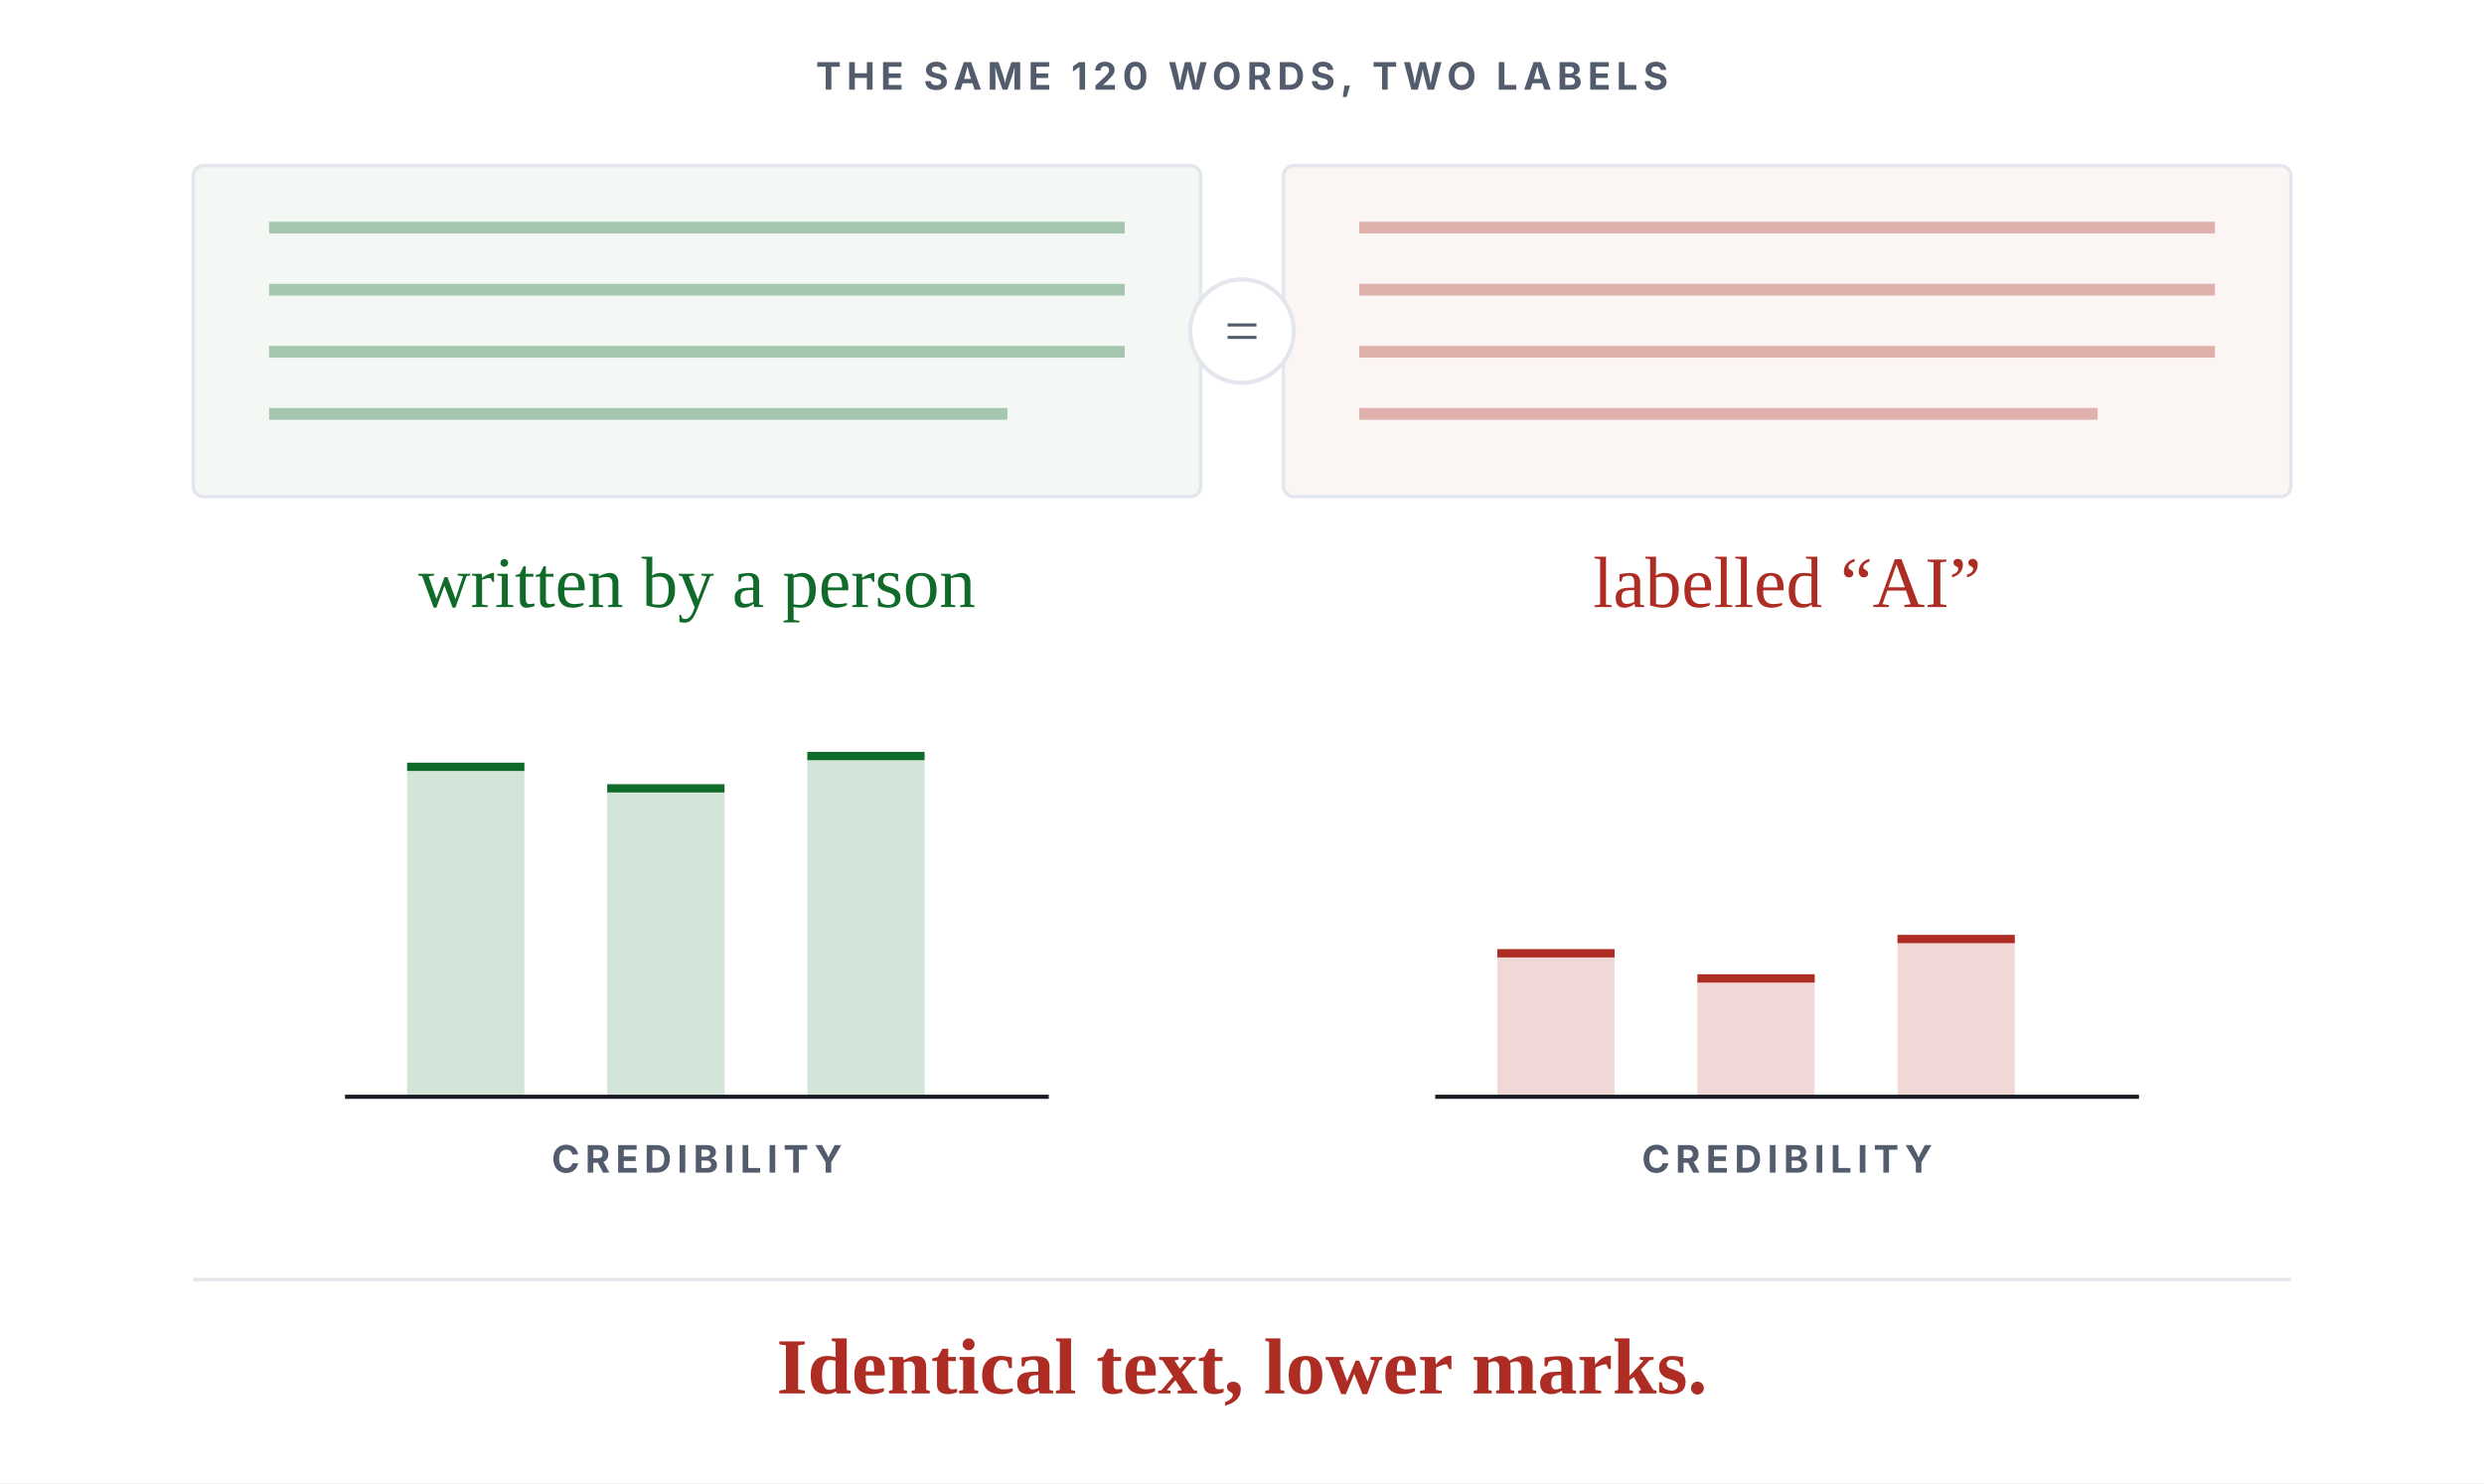
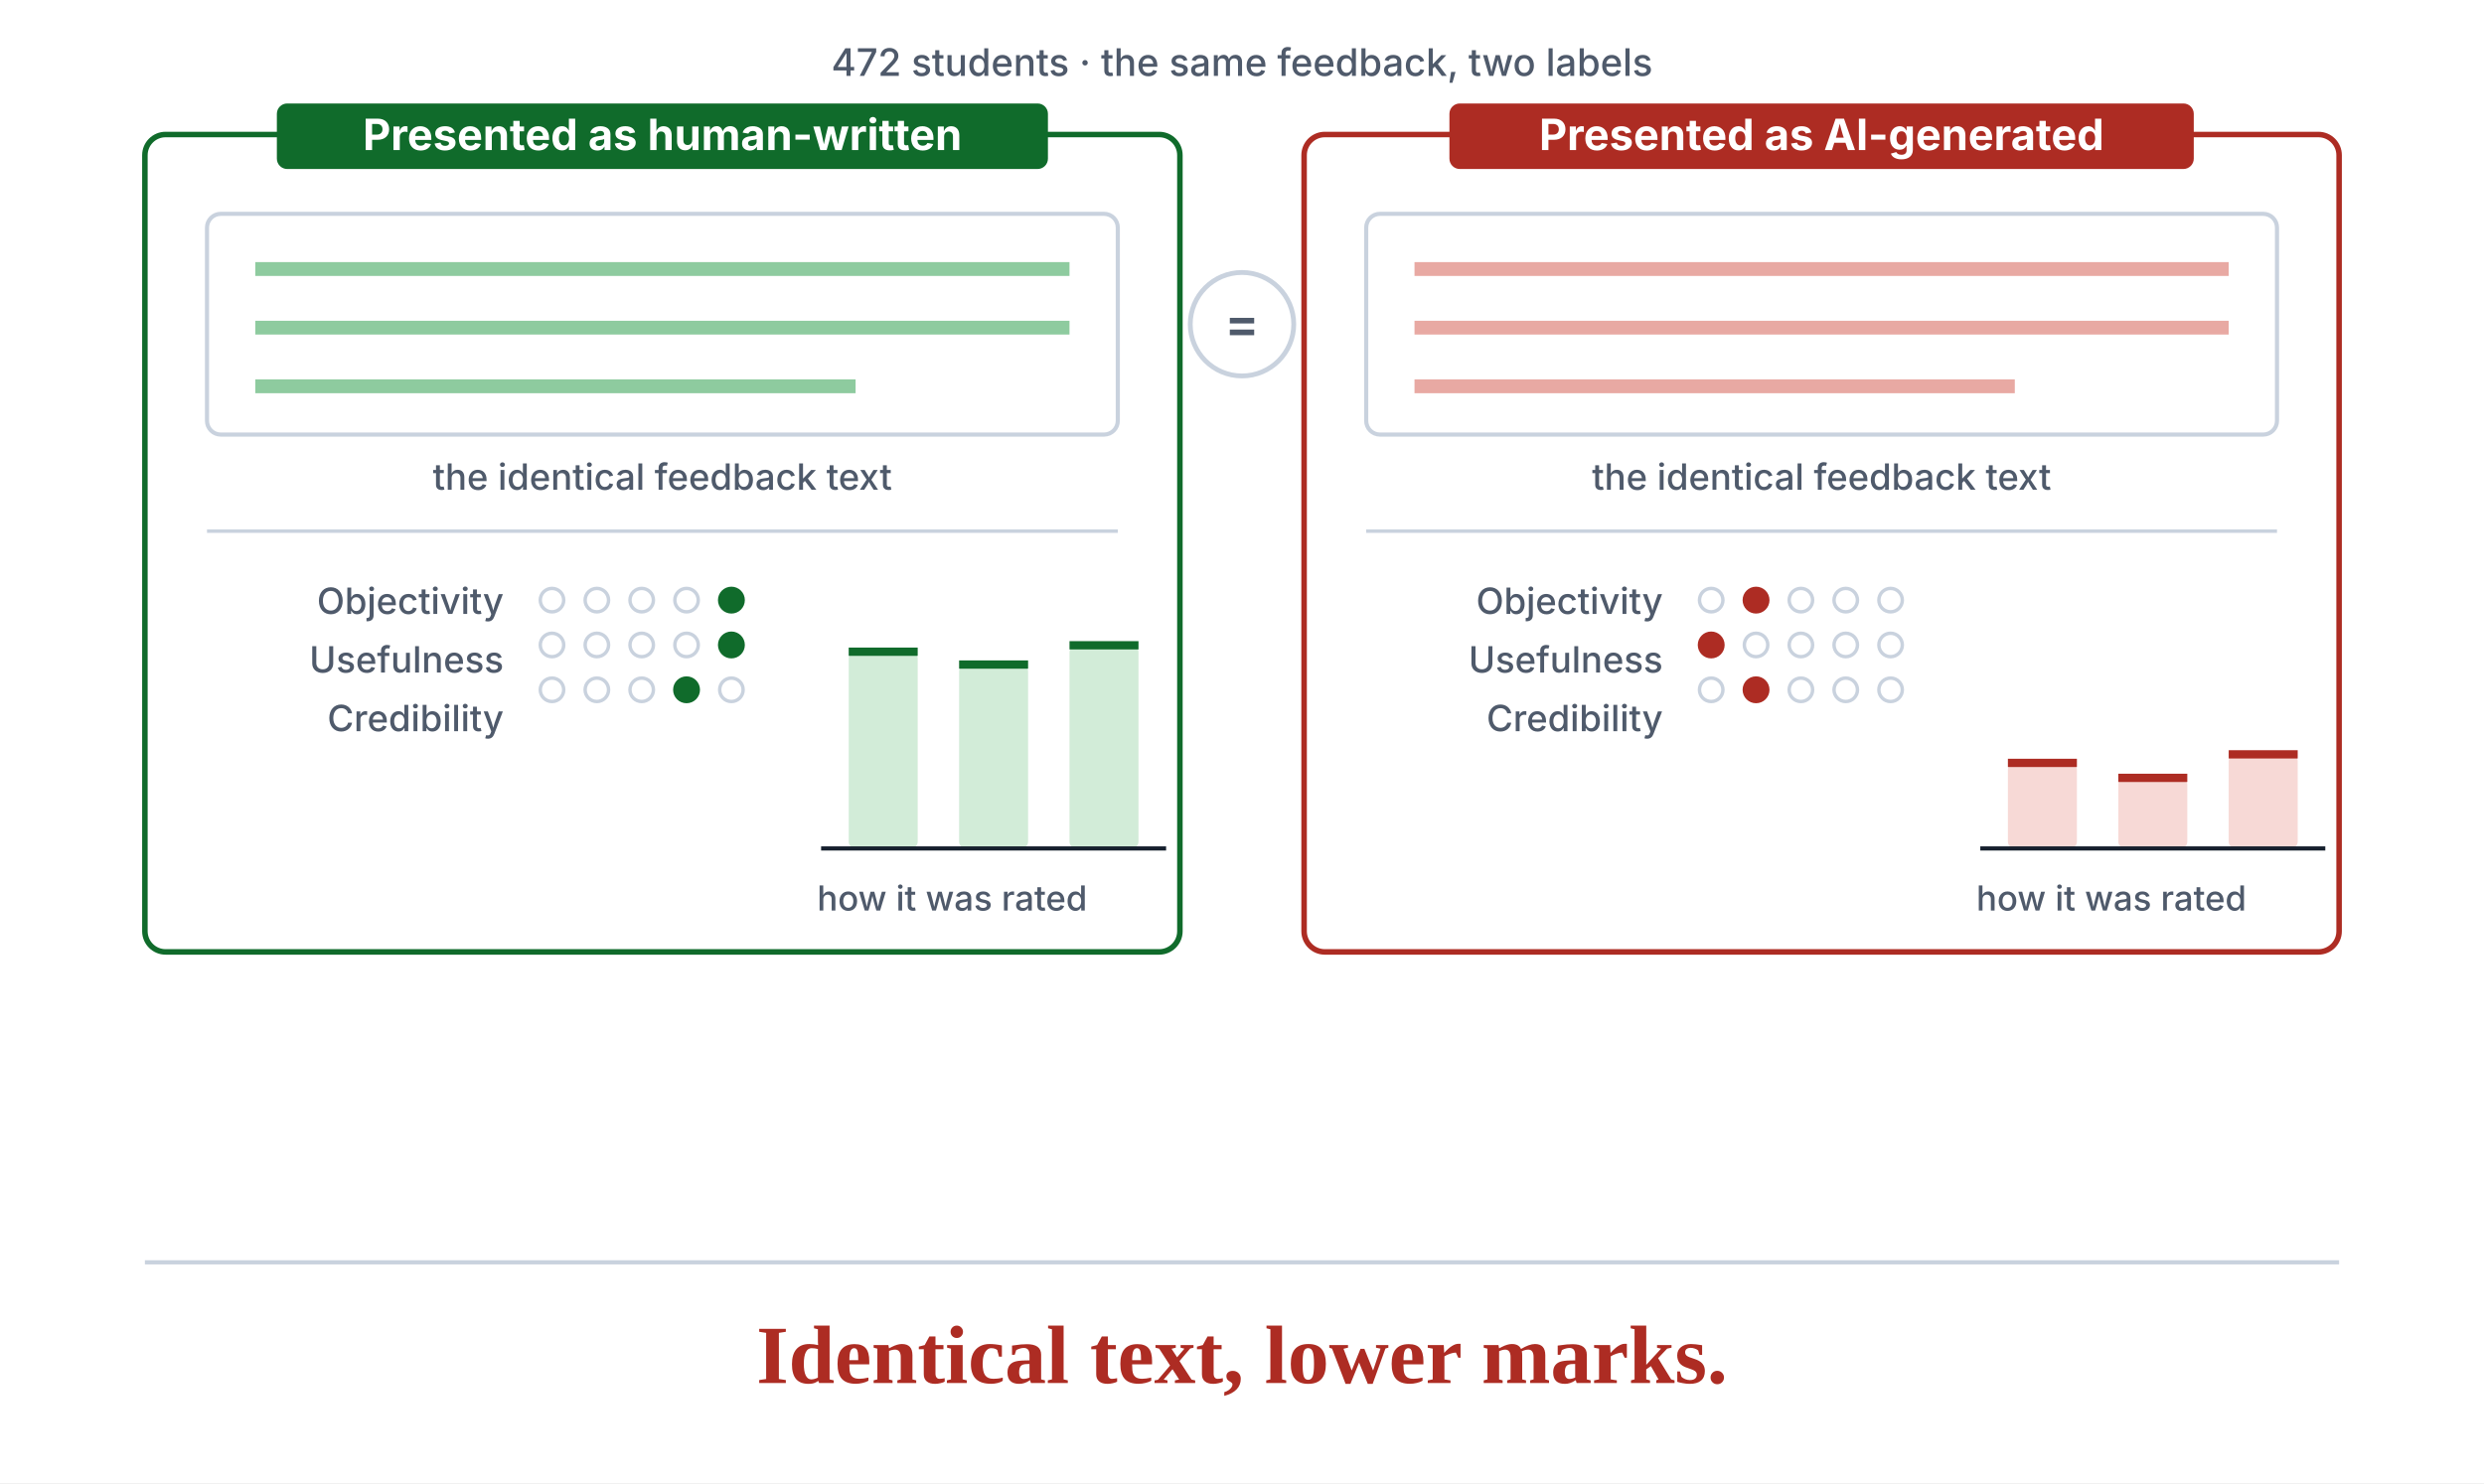
<svg xmlns="http://www.w3.org/2000/svg" class="wb" viewBox="0 0 720 430" role="img" aria-label="Students judged identical feedback as less credible, and lower quality, when they were told it came from AI.">
  <rect width="720" height="430" fill="#ffffff" />
-   <text x="360.0" y="26" text-anchor="middle" font-family="Inter,-apple-system,'Helvetica Neue',system-ui,sans-serif" font-size="11" font-weight="700" fill="#535c6d" letter-spacing="1.6">THE SAME 120 WORDS, TWO LABELS</text>
-   <rect x="56" y="48" width="292" height="96" rx="3" fill="#106b2b" fill-opacity="0.05" />
-   <rect x="56" y="48" width="292" height="96" rx="3" fill="none" stroke="#e3e6ec" stroke-width="1" />
-   <path d="M78 66 H326" fill="none" stroke="#106b2b" stroke-width="3.4" stroke-linecap="butt" stroke-linejoin="round" stroke-opacity="0.34" />
-   <path d="M78 84 H326" fill="none" stroke="#106b2b" stroke-width="3.4" stroke-linecap="butt" stroke-linejoin="round" stroke-opacity="0.34" />
-   <path d="M78 102 H326" fill="none" stroke="#106b2b" stroke-width="3.4" stroke-linecap="butt" stroke-linejoin="round" stroke-opacity="0.34" />
-   <path d="M78 120 H292" fill="none" stroke="#106b2b" stroke-width="3.4" stroke-linecap="butt" stroke-linejoin="round" stroke-opacity="0.34" />
-   <text x="202.0" y="176" text-anchor="middle" font-family="Fraunces,Georgia,'Times New Roman',serif" font-size="21" font-weight="500" fill="#106b2b">written by a person</text>
-   <rect x="118" y="222.32" width="34" height="95.68" rx="0" fill="#106b2b" fill-opacity="0.18" />
-   <path d="M118 222.32 H152" fill="none" stroke="#106b2b" stroke-width="2.4" stroke-linecap="butt" stroke-linejoin="round" />
-   <rect x="176" y="228.56" width="34" height="89.44" rx="0" fill="#106b2b" fill-opacity="0.18" />
-   <path d="M176 228.56 H210" fill="none" stroke="#106b2b" stroke-width="2.4" stroke-linecap="butt" stroke-linejoin="round" />
-   <rect x="234" y="219.2" width="34" height="98.8" rx="0" fill="#106b2b" fill-opacity="0.18" />
-   <path d="M234 219.2 H268" fill="none" stroke="#106b2b" stroke-width="2.4" stroke-linecap="butt" stroke-linejoin="round" />
-   <path d="M100 318 H304" fill="none" stroke="#1a1d24" stroke-width="1.2" stroke-linecap="butt" stroke-linejoin="round" />
-   <text x="202.0" y="340" text-anchor="middle" font-family="Inter,-apple-system,'Helvetica Neue',system-ui,sans-serif" font-size="11" font-weight="700" fill="#535c6d" letter-spacing="1.6">CREDIBILITY</text>
-   <rect x="372" y="48" width="292" height="96" rx="3" fill="#ad2c23" fill-opacity="0.05" />
-   <rect x="372" y="48" width="292" height="96" rx="3" fill="none" stroke="#e3e6ec" stroke-width="1" />
-   <path d="M394 66 H642" fill="none" stroke="#ad2c23" stroke-width="3.4" stroke-linecap="butt" stroke-linejoin="round" stroke-opacity="0.34" />
-   <path d="M394 84 H642" fill="none" stroke="#ad2c23" stroke-width="3.4" stroke-linecap="butt" stroke-linejoin="round" stroke-opacity="0.34" />
-   <path d="M394 102 H642" fill="none" stroke="#ad2c23" stroke-width="3.4" stroke-linecap="butt" stroke-linejoin="round" stroke-opacity="0.34" />
-   <path d="M394 120 H608" fill="none" stroke="#ad2c23" stroke-width="3.4" stroke-linecap="butt" stroke-linejoin="round" stroke-opacity="0.34" />
-   <text x="518.0" y="176" text-anchor="middle" font-family="Fraunces,Georgia,'Times New Roman',serif" font-size="21" font-weight="500" fill="#ad2c23">labelled “AI”</text>
-   <rect x="434" y="276.4" width="34" height="41.6" rx="0" fill="#ad2c23" fill-opacity="0.18" />
-   <path d="M434 276.4 H468" fill="none" stroke="#ad2c23" stroke-width="2.4" stroke-linecap="butt" stroke-linejoin="round" />
-   <rect x="492" y="283.68" width="34" height="34.32" rx="0" fill="#ad2c23" fill-opacity="0.18" />
-   <path d="M492 283.68 H526" fill="none" stroke="#ad2c23" stroke-width="2.4" stroke-linecap="butt" stroke-linejoin="round" />
-   <rect x="550" y="272.24" width="34" height="45.76" rx="0" fill="#ad2c23" fill-opacity="0.18" />
-   <path d="M550 272.24 H584" fill="none" stroke="#ad2c23" stroke-width="2.4" stroke-linecap="butt" stroke-linejoin="round" />
-   <path d="M416 318 H620" fill="none" stroke="#1a1d24" stroke-width="1.2" stroke-linecap="butt" stroke-linejoin="round" />
-   <text x="518.0" y="340" text-anchor="middle" font-family="Inter,-apple-system,'Helvetica Neue',system-ui,sans-serif" font-size="11" font-weight="700" fill="#535c6d" letter-spacing="1.6">CREDIBILITY</text>
-   <circle cx="360.0" cy="96" r="15" fill="#ffffff" stroke="#e3e6ec" stroke-width="1.2" />
-   <text x="360.0" y="102" text-anchor="middle" font-family="Fraunces,Georgia,'Times New Roman',serif" font-size="18" font-weight="400" fill="#535c6d">=</text>
-   <path d="M56 371 H664" fill="none" stroke="#e3e6ec" stroke-width="1" stroke-linecap="butt" stroke-linejoin="round" />
-   <text x="360.0" y="404" text-anchor="middle" font-family="Fraunces,Georgia,'Times New Roman',serif" font-size="23" font-weight="600" fill="#ad2c23">Identical text, lower marks.</text>
+   <g transform="translate(0 -40)">
+     <text x="360.0" y="62" text-anchor="middle" font-family="Inter,-apple-system,'Helvetica Neue',system-ui,sans-serif" font-size="11" font-weight="500" fill="#4f5a6b">472 students · the same feedback, two labels</text>
+     <rect x="42" y="79" width="300" height="237" rx="6" fill="none" stroke="#106b2b" stroke-width="1.6" />
+     <rect x="80.25" y="70" width="223.5" height="19" rx="3" fill="#106b2b" />
+     <text x="192.0" y="83.5" text-anchor="middle" font-family="Inter,-apple-system,'Helvetica Neue',system-ui,sans-serif" font-size="12.5" font-weight="700" fill="#ffffff">Presented as human-written</text>
+     <rect x="60" y="102" width="264" height="64" rx="4" fill="#ffffff" stroke="#c9d2de" stroke-width="1.2" />
+     <path d="M74 118 H310" fill="none" stroke="#8ecb9f" stroke-width="4" stroke-linecap="butt" stroke-linejoin="round" />
+     <path d="M74 135 H310" fill="none" stroke="#8ecb9f" stroke-width="4" stroke-linecap="butt" stroke-linejoin="round" />
+     <path d="M74 152 H248" fill="none" stroke="#8ecb9f" stroke-width="4" stroke-linecap="butt" stroke-linejoin="round" />
+     <text x="192" y="182" text-anchor="middle" font-family="Inter,-apple-system,'Helvetica Neue',system-ui,sans-serif" font-size="10.5" font-weight="500" fill="#4f5a6b">the identical feedback text</text>
+     <path d="M60 194 H324" fill="none" stroke="#c9d2de" stroke-width="1" stroke-linecap="butt" stroke-linejoin="round" />
+     <text x="146" y="218" text-anchor="end" font-family="Inter,-apple-system,'Helvetica Neue',system-ui,sans-serif" font-size="10.5" font-weight="500" fill="#4f5a6b">Objectivity</text>
+     <text x="146" y="235" text-anchor="end" font-family="Inter,-apple-system,'Helvetica Neue',system-ui,sans-serif" font-size="10.5" font-weight="500" fill="#4f5a6b">Usefulness</text>
+     <text x="146" y="252" text-anchor="end" font-family="Inter,-apple-system,'Helvetica Neue',system-ui,sans-serif" font-size="10.5" font-weight="500" fill="#4f5a6b">Credibility</text>
+     <circle cx="160" cy="214" r="3.4" fill="#ffffff" stroke="#c9d2de" stroke-width="1" />
+     <circle cx="173" cy="214" r="3.4" fill="#ffffff" stroke="#c9d2de" stroke-width="1" />
+     <circle cx="186" cy="214" r="3.4" fill="#ffffff" stroke="#c9d2de" stroke-width="1" />
+     <circle cx="199" cy="214" r="3.4" fill="#ffffff" stroke="#c9d2de" stroke-width="1" />
+     <circle cx="212" cy="214" r="3.4" fill="#106b2b" stroke="#106b2b" stroke-width="1" />
+     <circle cx="160" cy="227" r="3.4" fill="#ffffff" stroke="#c9d2de" stroke-width="1" />
+     <circle cx="173" cy="227" r="3.4" fill="#ffffff" stroke="#c9d2de" stroke-width="1" />
+     <circle cx="186" cy="227" r="3.4" fill="#ffffff" stroke="#c9d2de" stroke-width="1" />
+     <circle cx="199" cy="227" r="3.4" fill="#ffffff" stroke="#c9d2de" stroke-width="1" />
+     <circle cx="212" cy="227" r="3.4" fill="#106b2b" stroke="#106b2b" stroke-width="1" />
+     <circle cx="160" cy="240" r="3.4" fill="#ffffff" stroke="#c9d2de" stroke-width="1" />
+     <circle cx="173" cy="240" r="3.4" fill="#ffffff" stroke="#c9d2de" stroke-width="1" />
+     <circle cx="186" cy="240" r="3.4" fill="#ffffff" stroke="#c9d2de" stroke-width="1" />
+     <circle cx="199" cy="240" r="3.4" fill="#106b2b" stroke="#106b2b" stroke-width="1" />
+     <circle cx="212" cy="240" r="3.4" fill="#ffffff" stroke="#c9d2de" stroke-width="1" />
+     <rect x="246" y="228.96" width="20" height="57.04" rx="2" fill="#d2ecd8" />
+     <path d="M246 228.96 H266" fill="none" stroke="#106b2b" stroke-width="2.4" stroke-linecap="butt" stroke-linejoin="round" />
+     <rect x="278" y="232.68" width="20" height="53.32" rx="2" fill="#d2ecd8" />
+     <path d="M278 232.68 H298" fill="none" stroke="#106b2b" stroke-width="2.4" stroke-linecap="butt" stroke-linejoin="round" />
+     <rect x="310" y="227.1" width="20" height="58.9" rx="2" fill="#d2ecd8" />
+     <path d="M310 227.1 H330" fill="none" stroke="#106b2b" stroke-width="2.4" stroke-linecap="butt" stroke-linejoin="round" />
+     <path d="M238 286 H338" fill="none" stroke="#16202e" stroke-width="1.2" stroke-linecap="butt" stroke-linejoin="round" />
+     <text x="276" y="304" text-anchor="middle" font-family="Inter,-apple-system,'Helvetica Neue',system-ui,sans-serif" font-size="10" font-weight="500" fill="#4f5a6b">how it was rated</text>
+     <rect x="378" y="79" width="300" height="237" rx="6" fill="none" stroke="#ad2c23" stroke-width="1.6" />
+     <rect x="420.125" y="70" width="215.75" height="19" rx="3" fill="#ad2c23" />
+     <text x="528.0" y="83.5" text-anchor="middle" font-family="Inter,-apple-system,'Helvetica Neue',system-ui,sans-serif" font-size="12.5" font-weight="700" fill="#ffffff">Presented as AI-generated</text>
+     <rect x="396" y="102" width="264" height="64" rx="4" fill="#ffffff" stroke="#c9d2de" stroke-width="1.2" />
+     <path d="M410 118 H646" fill="none" stroke="#e8a9a3" stroke-width="4" stroke-linecap="butt" stroke-linejoin="round" />
+     <path d="M410 135 H646" fill="none" stroke="#e8a9a3" stroke-width="4" stroke-linecap="butt" stroke-linejoin="round" />
+     <path d="M410 152 H584" fill="none" stroke="#e8a9a3" stroke-width="4" stroke-linecap="butt" stroke-linejoin="round" />
+     <text x="528" y="182" text-anchor="middle" font-family="Inter,-apple-system,'Helvetica Neue',system-ui,sans-serif" font-size="10.5" font-weight="500" fill="#4f5a6b">the identical feedback text</text>
+     <path d="M396 194 H660" fill="none" stroke="#c9d2de" stroke-width="1" stroke-linecap="butt" stroke-linejoin="round" />
+     <text x="482" y="218" text-anchor="end" font-family="Inter,-apple-system,'Helvetica Neue',system-ui,sans-serif" font-size="10.5" font-weight="500" fill="#4f5a6b">Objectivity</text>
+     <text x="482" y="235" text-anchor="end" font-family="Inter,-apple-system,'Helvetica Neue',system-ui,sans-serif" font-size="10.5" font-weight="500" fill="#4f5a6b">Usefulness</text>
+     <text x="482" y="252" text-anchor="end" font-family="Inter,-apple-system,'Helvetica Neue',system-ui,sans-serif" font-size="10.5" font-weight="500" fill="#4f5a6b">Credibility</text>
+     <circle cx="496" cy="214" r="3.4" fill="#ffffff" stroke="#c9d2de" stroke-width="1" />
+     <circle cx="509" cy="214" r="3.4" fill="#ad2c23" stroke="#ad2c23" stroke-width="1" />
+     <circle cx="522" cy="214" r="3.4" fill="#ffffff" stroke="#c9d2de" stroke-width="1" />
+     <circle cx="535" cy="214" r="3.4" fill="#ffffff" stroke="#c9d2de" stroke-width="1" />
+     <circle cx="548" cy="214" r="3.4" fill="#ffffff" stroke="#c9d2de" stroke-width="1" />
+     <circle cx="496" cy="227" r="3.4" fill="#ad2c23" stroke="#ad2c23" stroke-width="1" />
+     <circle cx="509" cy="227" r="3.4" fill="#ffffff" stroke="#c9d2de" stroke-width="1" />
+     <circle cx="522" cy="227" r="3.4" fill="#ffffff" stroke="#c9d2de" stroke-width="1" />
+     <circle cx="535" cy="227" r="3.4" fill="#ffffff" stroke="#c9d2de" stroke-width="1" />
+     <circle cx="548" cy="227" r="3.4" fill="#ffffff" stroke="#c9d2de" stroke-width="1" />
+     <circle cx="496" cy="240" r="3.4" fill="#ffffff" stroke="#c9d2de" stroke-width="1" />
+     <circle cx="509" cy="240" r="3.4" fill="#ad2c23" stroke="#ad2c23" stroke-width="1" />
+     <circle cx="522" cy="240" r="3.4" fill="#ffffff" stroke="#c9d2de" stroke-width="1" />
+     <circle cx="535" cy="240" r="3.4" fill="#ffffff" stroke="#c9d2de" stroke-width="1" />
+     <circle cx="548" cy="240" r="3.4" fill="#ffffff" stroke="#c9d2de" stroke-width="1" />
+     <rect x="582" y="261.2" width="20" height="24.8" rx="2" fill="#f7d9d6" />
+     <path d="M582 261.2 H602" fill="none" stroke="#ad2c23" stroke-width="2.4" stroke-linecap="butt" stroke-linejoin="round" />
+     <rect x="614" y="265.54" width="20" height="20.46" rx="2" fill="#f7d9d6" />
+     <path d="M614 265.54 H634" fill="none" stroke="#ad2c23" stroke-width="2.4" stroke-linecap="butt" stroke-linejoin="round" />
+     <rect x="646" y="258.72" width="20" height="27.28" rx="2" fill="#f7d9d6" />
+     <path d="M646 258.72 H666" fill="none" stroke="#ad2c23" stroke-width="2.4" stroke-linecap="butt" stroke-linejoin="round" />
+     <path d="M574 286 H674" fill="none" stroke="#16202e" stroke-width="1.2" stroke-linecap="butt" stroke-linejoin="round" />
+     <text x="612" y="304" text-anchor="middle" font-family="Inter,-apple-system,'Helvetica Neue',system-ui,sans-serif" font-size="10" font-weight="500" fill="#4f5a6b">how it was rated</text>
+     <circle cx="360.0" cy="134" r="15" fill="#ffffff" stroke="#c9d2de" stroke-width="1.4" />
+     <text x="360.0" y="139" text-anchor="middle" font-family="Inter,-apple-system,'Helvetica Neue',system-ui,sans-serif" font-size="15" font-weight="600" fill="#4f5a6b">=</text>
+   </g>
+   <path d="M42 366 H678" fill="none" stroke="#c9d2de" stroke-width="1.2" stroke-linecap="butt" stroke-linejoin="round" />
+   <text x="360.0" y="401" text-anchor="middle" font-family="Fraunces,Georgia,'Times New Roman',serif" font-size="24" font-weight="600" fill="#ad2c23">Identical text, lower marks.</text>
</svg>
